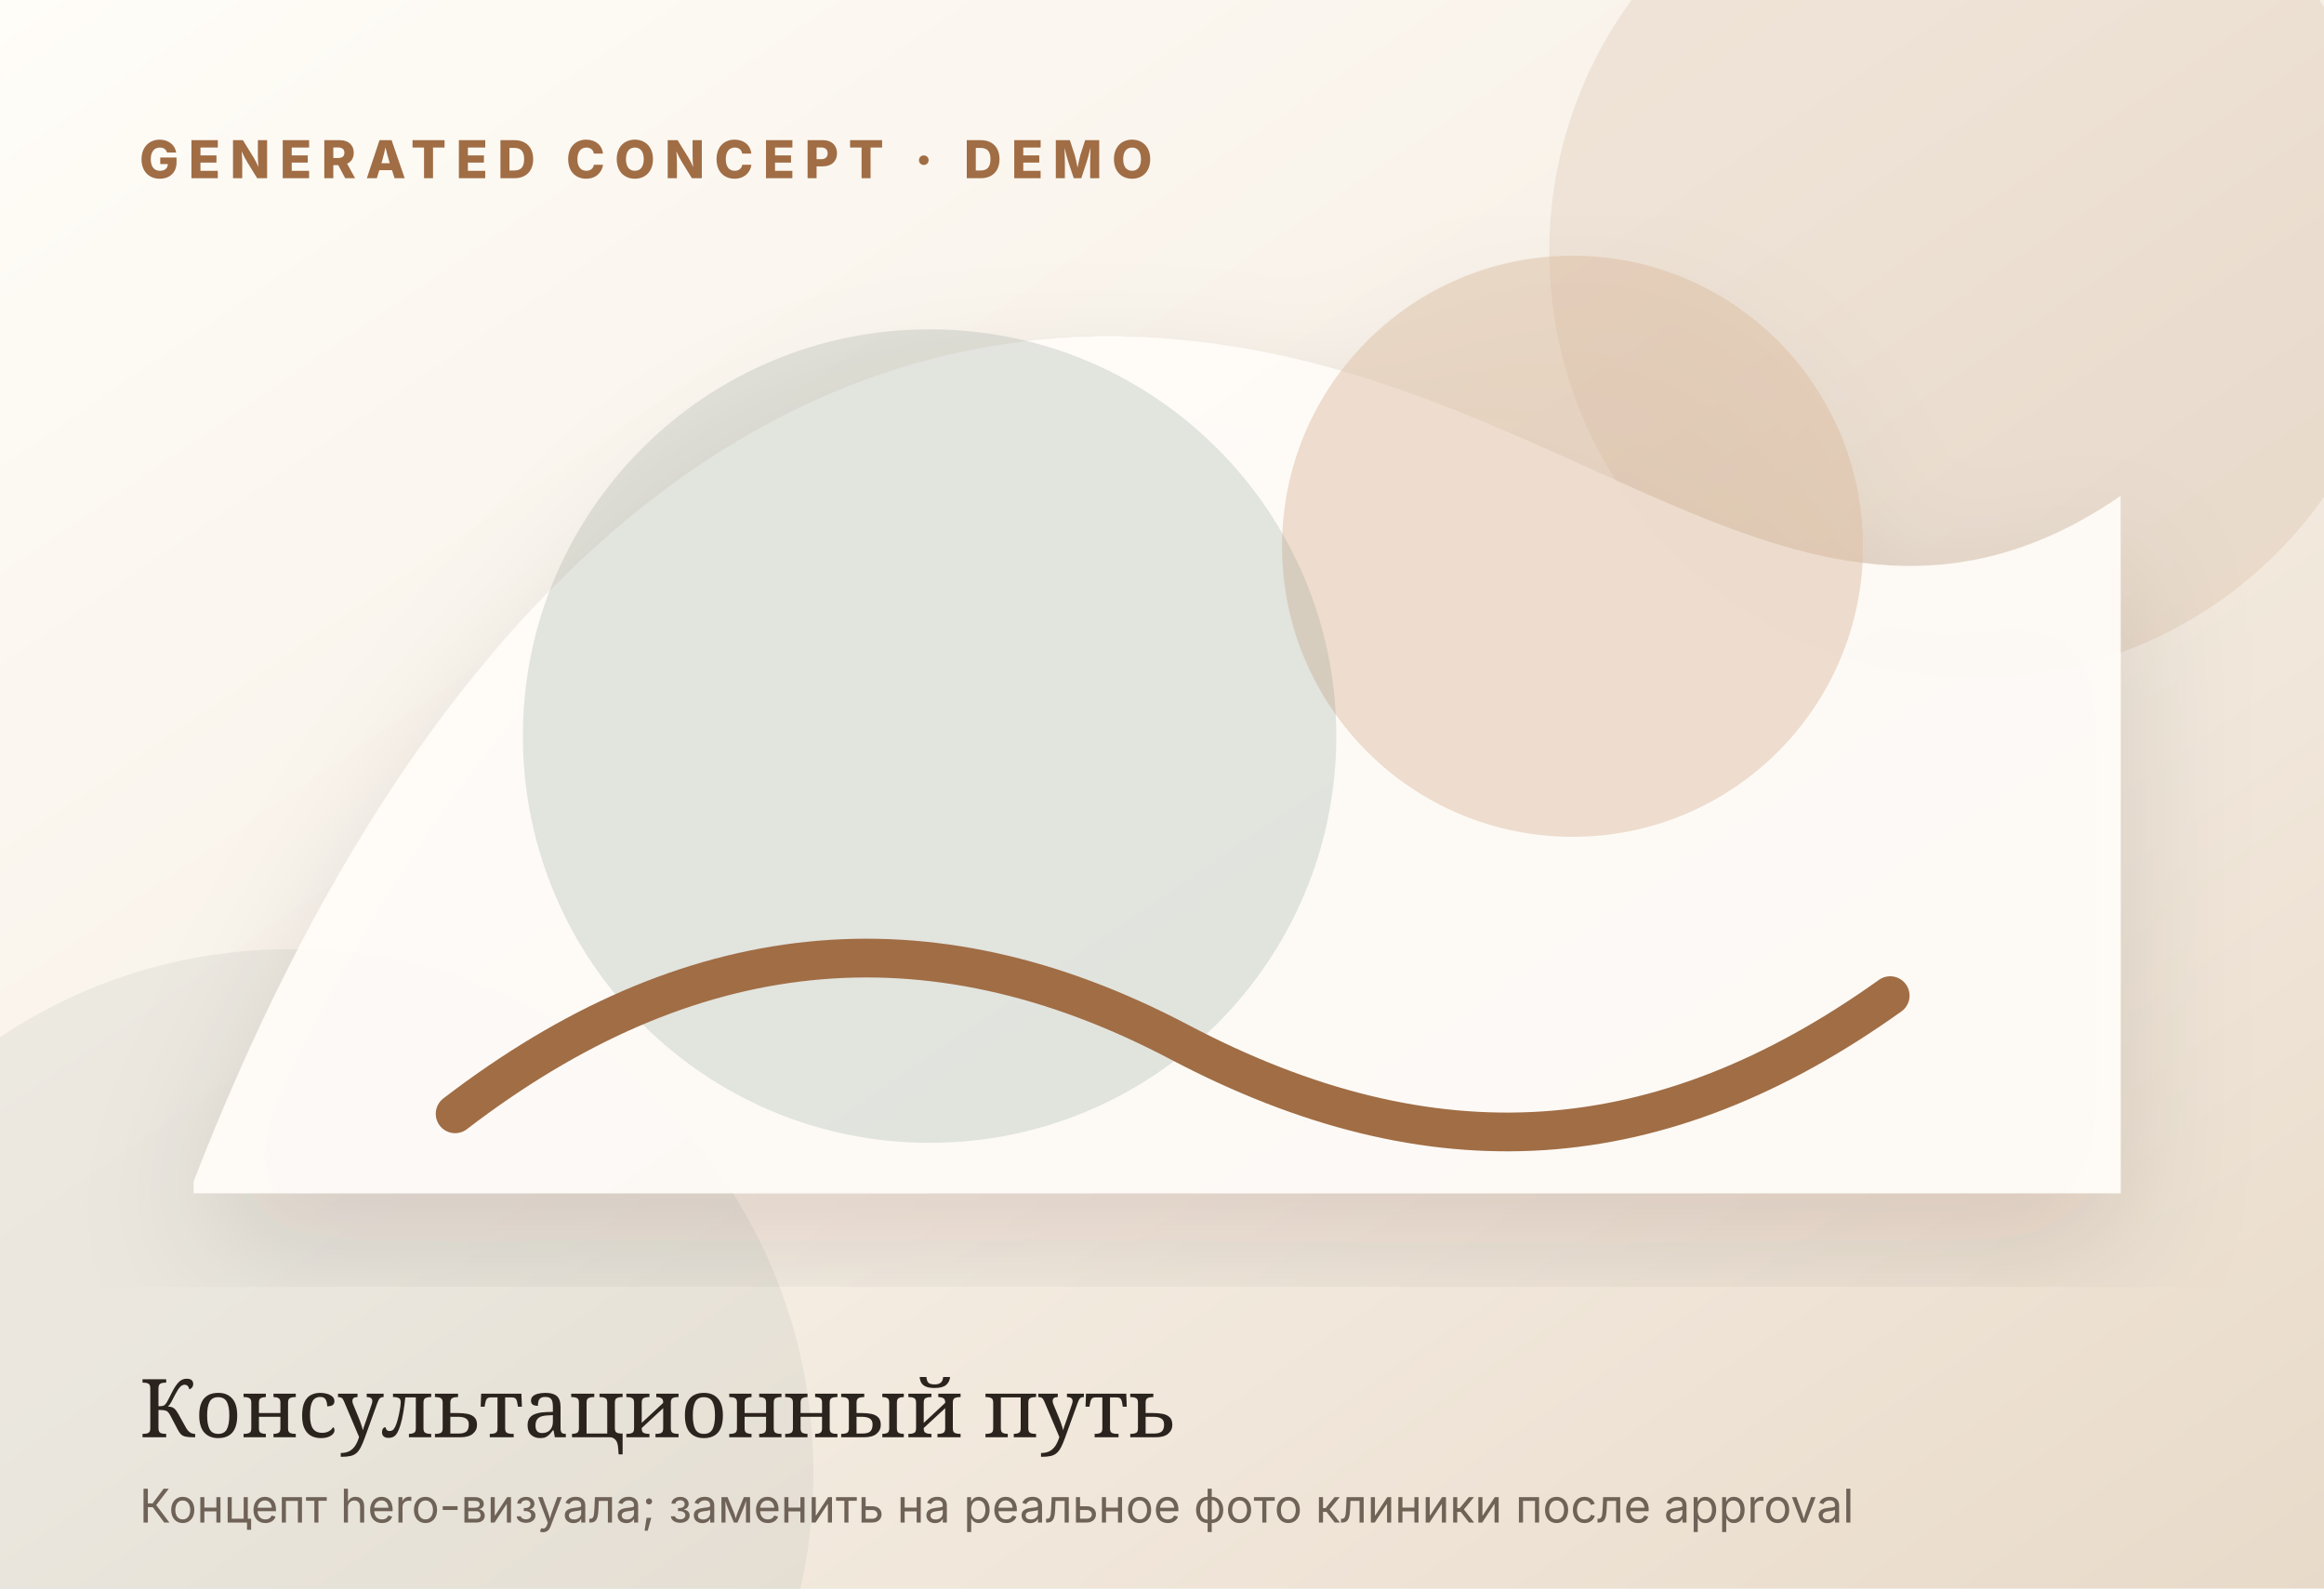
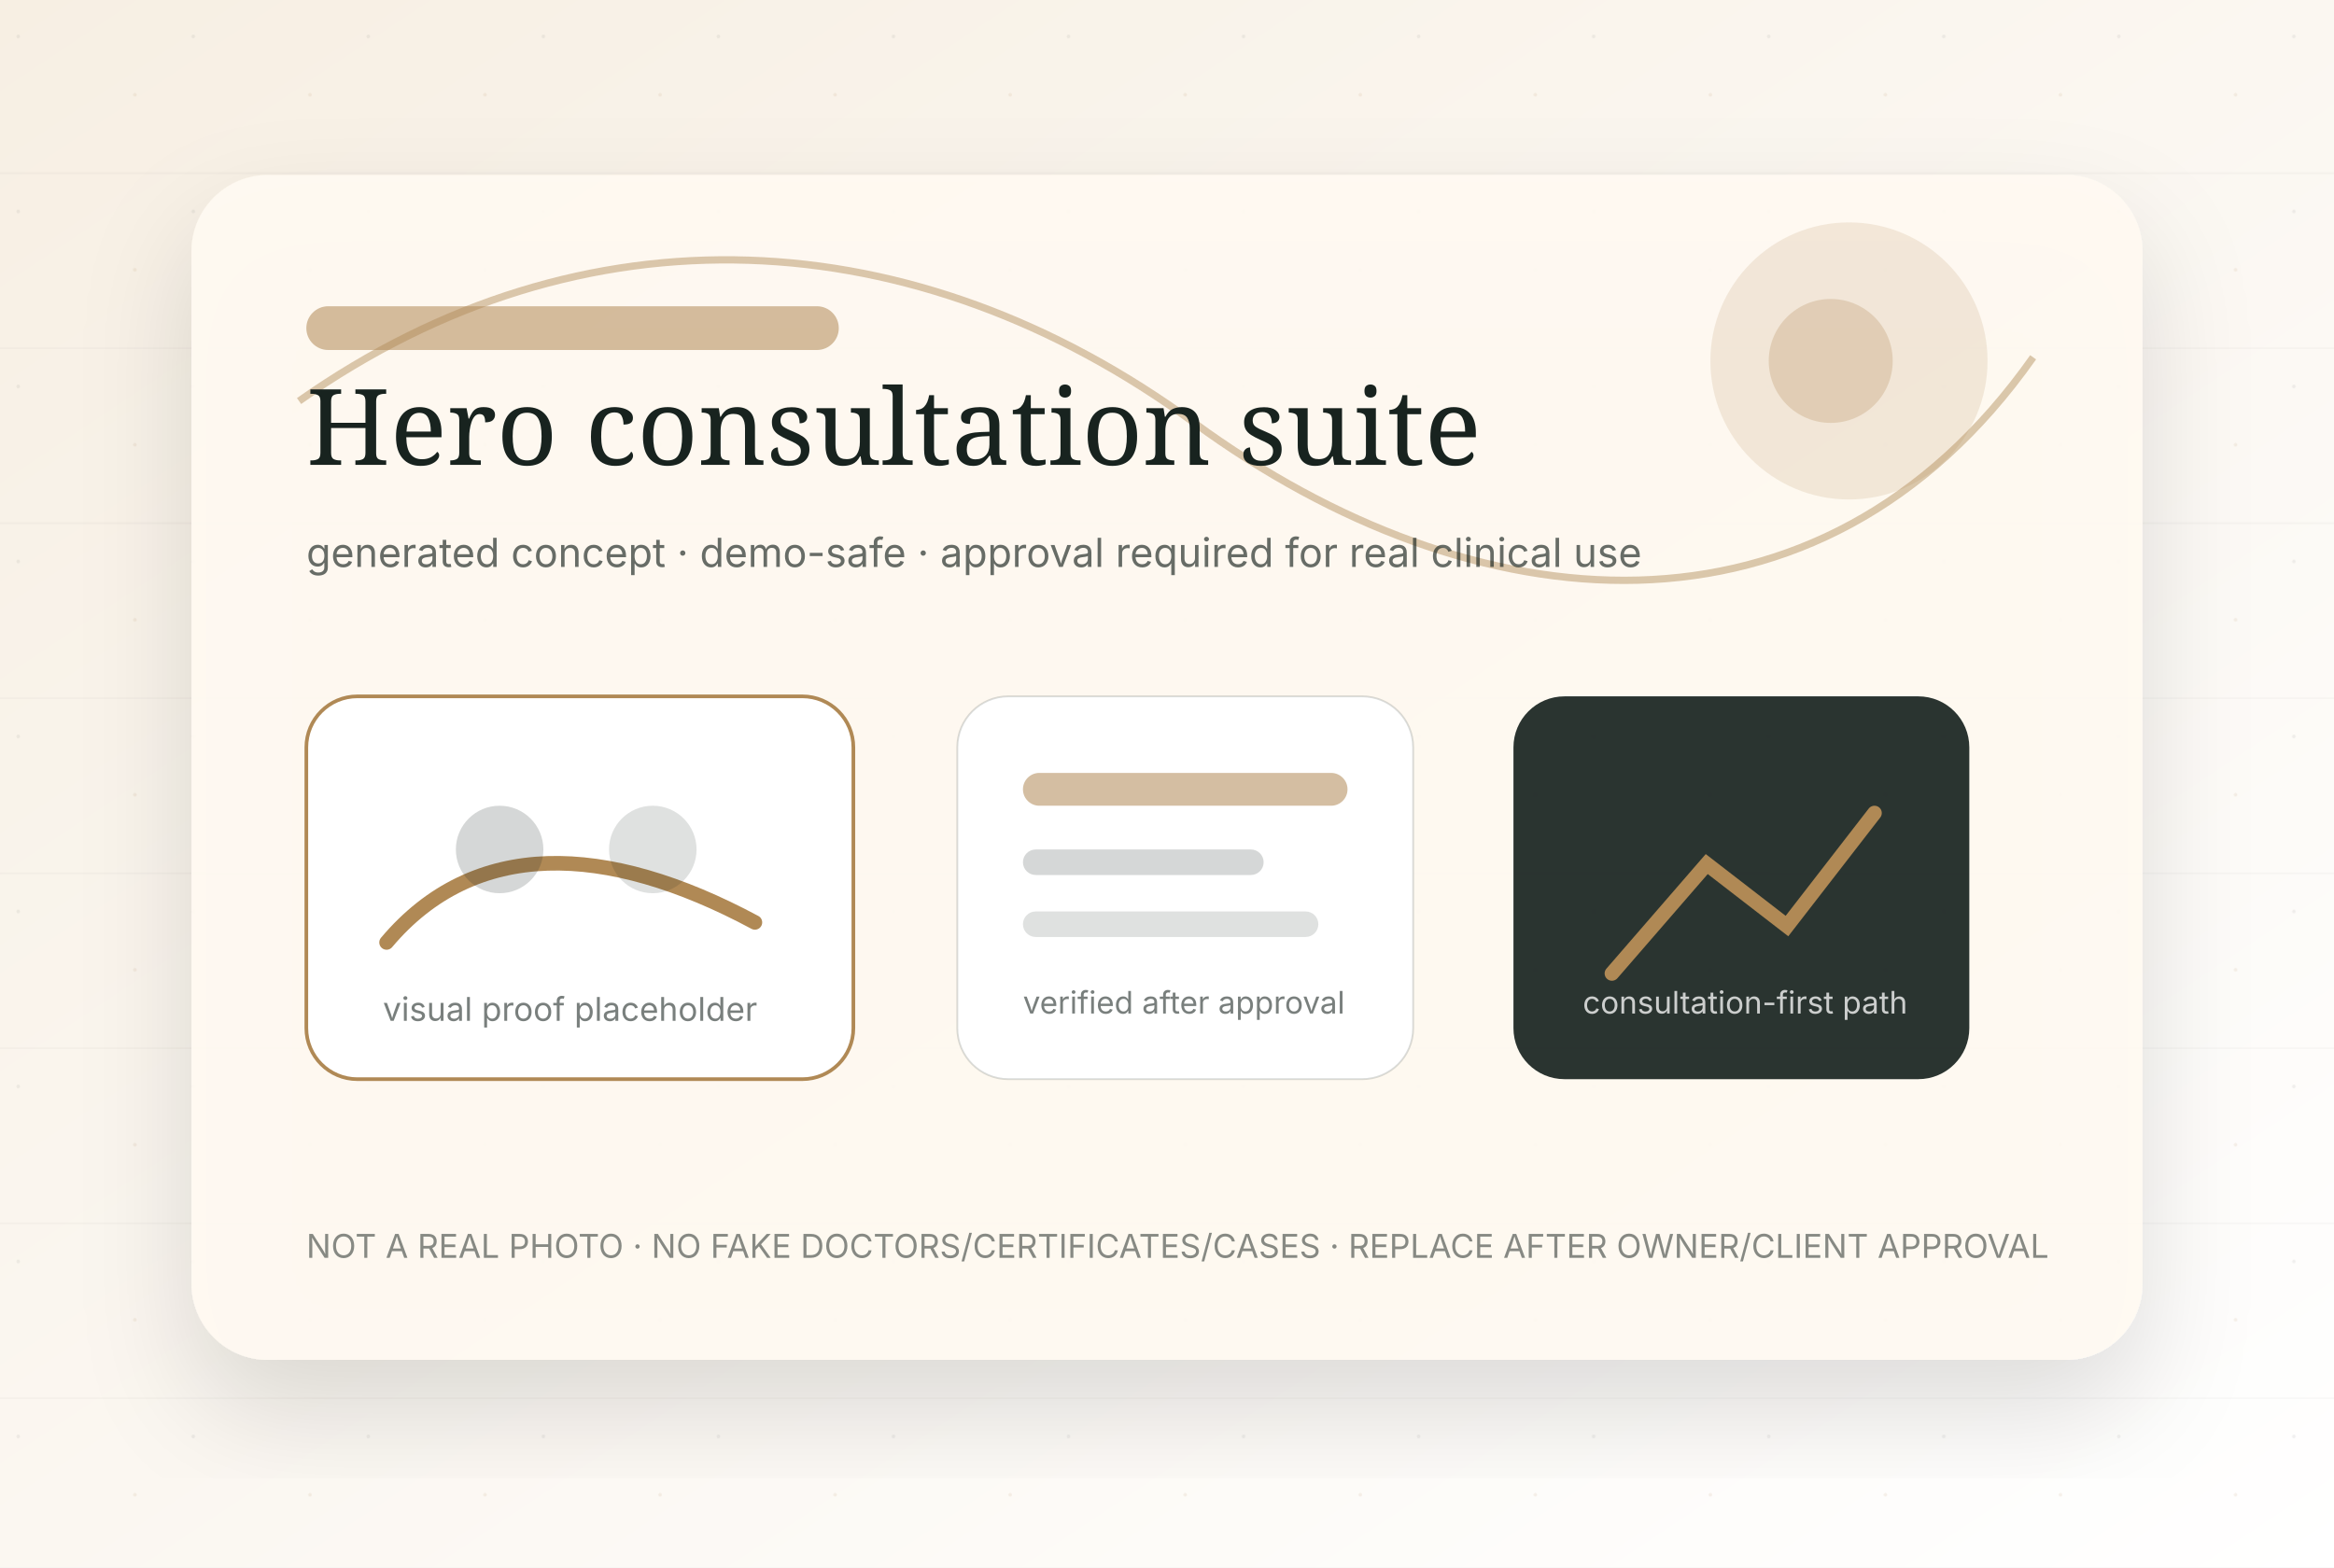
- <svg xmlns="http://www.w3.org/2000/svg" width="1200" height="820" viewBox="0 0 1200 820" role="img" aria-labelledby="t d">
+ <svg xmlns="http://www.w3.org/2000/svg" viewBox="0 0 1280 860" role="img" aria-labelledby="t d">
  <defs>
-     <linearGradient id="bg" x1="0" y1="0" x2="1" y2="1">
-       <stop stop-color="#fffdf8" />
-       <stop offset=".48" stop-color="#f7f0e7" />
-       <stop offset="1" stop-color="#e8dac9" />
+     <linearGradient id="g" x1="0" x2="1" y1="0" y2="1">
+       <stop stop-color="#f7efe3" />
+       <stop offset="1" stop-color="#ffffff" />
    </linearGradient>
    <filter id="soft">
-       <feDropShadow dx="0" dy="28" stdDeviation="34" flood-color="#2b241e" flood-opacity=".13" />
+       <feDropShadow dx="0" dy="28" stdDeviation="30" flood-color="#000" flood-opacity=".14" />
    </filter>
+     <pattern id="grain" width="96" height="96" patternUnits="userSpaceOnUse">
+       <circle cx="10" cy="20" r="1" fill="#18231f" opacity=".07" />
+       <circle cx="74" cy="52" r="1" fill="#b08955" opacity=".12" />
+       <path d="M0 95h96" stroke="#18231f" opacity=".035" />
+     </pattern>
  </defs>
-   <rect width="1200" height="820" fill="url(#bg)" />
-   <circle cx="1020" cy="130" r="220" fill="#a06d45" opacity=".12" />
-   <circle cx="150" cy="760" r="270" fill="#7e8f86" opacity=".11" />
+   <rect width="1280" height="860" fill="url(#g)" />
+   <rect width="1280" height="860" fill="url(#grain)" opacity=".9" />
  <g filter="url(#soft)">
-     <g>
-       <path d="M100 610C220 300 405 153 615 176c205 22 323 188 480 80v360H100z" fill="#fffdf8" opacity=".92" />
-       <circle cx="812" cy="282" r="150" fill="#d9b99b" opacity=".45" />
-       <circle cx="480" cy="380" r="210" fill="#7e8f86" opacity=".22" />
-       <path d="M235 575c120-92 243-106 374-37s248 61 367-24" fill="none" stroke="#a06d45" stroke-width="20" stroke-linecap="round" />
-     </g>
+     <rect x="105" y="96" width="1070" height="650" rx="42" fill="#fffaf2" opacity=".92" />
  </g>
-   <g font-family="Inter,Arial,sans-serif">
-     <text x="72" y="92" fill="#a06d45" font-size="27" font-weight="800" letter-spacing="5">GENERATED CONCEPT · DEMO</text>
-     <text x="72" y="742" fill="#2b241e" font-size="42" font-family="Georgia,serif">Консультационный путь</text>
-     <text x="72" y="786" fill="#6f6257" font-size="24">Концепт hero-визуала; заменить на реальное фото клиники после approval</text>
+   <path d="M164 220 C320 110, 502 120, 655 232 S998 362, 1115 196" fill="none" stroke="#b08955" stroke-width="4" opacity=".45" />
+   <circle cx="1014" cy="198" r="76" fill="#b08955" opacity=".16" />
+   <circle cx="1004" cy="198" r="34" fill="#b08955" opacity=".26" />
+   <rect x="168" y="168" width="292" height="24" rx="12" fill="#b08955" opacity=".55" />
+   <text x="168" y="255" font-family="Georgia, serif" font-size="58" fill="#18231f">Hero consultation suite</text>
+   <text x="168" y="311" font-family="Inter, Arial" font-size="22" fill="#18231f" opacity=".66">generated concept · demo-safe · approval required for real clinical use</text>
+   <g transform="translate(168 382)">
+     <rect width="300" height="210" rx="28" fill="#fff" stroke="#b08955" stroke-width="2" />
+     <path d="M44 135 C92 78, 164 80, 246 124" stroke="#b08955" stroke-width="8" fill="none" stroke-linecap="round" />
+     <circle cx="106" cy="84" r="24" fill="#18231f" opacity=".18" />
+     <circle cx="190" cy="84" r="24" fill="#18231f" opacity=".14" />
+     <text x="42" y="178" font-family="Inter, Arial" font-size="18" fill="#18231f" opacity=".58">visual proof placeholder</text>
  </g>
+   <g transform="translate(525 382)">
+     <rect width="250" height="210" rx="28" fill="#fff" stroke="#18231f" stroke-opacity=".16" />
+     <rect x="36" y="42" width="178" height="18" rx="9" fill="#b08955" opacity=".55" />
+     <rect x="36" y="84" width="132" height="14" rx="7" fill="#18231f" opacity=".18" />
+     <rect x="36" y="118" width="162" height="14" rx="7" fill="#18231f" opacity=".14" />
+     <text x="36" y="174" font-family="Inter, Arial" font-size="17" fill="#18231f" opacity=".58">verified after approval</text>
+   </g>
+   <g transform="translate(830 382)">
+     <rect width="250" height="210" rx="28" fill="#18231f" opacity=".92" />
+     <path d="M54 152 L106 92 L150 126 L198 64" fill="none" stroke="#b08955" stroke-width="8" stroke-linecap="round" />
+     <text x="38" y="174" font-family="Inter, Arial" font-size="17" fill="#fff" opacity=".76">consultation-first path</text>
+   </g>
+   <text x="168" y="690" font-family="Inter, Arial" font-size="18" fill="#18231f" opacity=".52">NOT A REAL PHOTO · NO FAKE DOCTORS/CERTIFICATES/CASES · REPLACE AFTER OWNER/CLIENT APPROVAL</text>
</svg>
